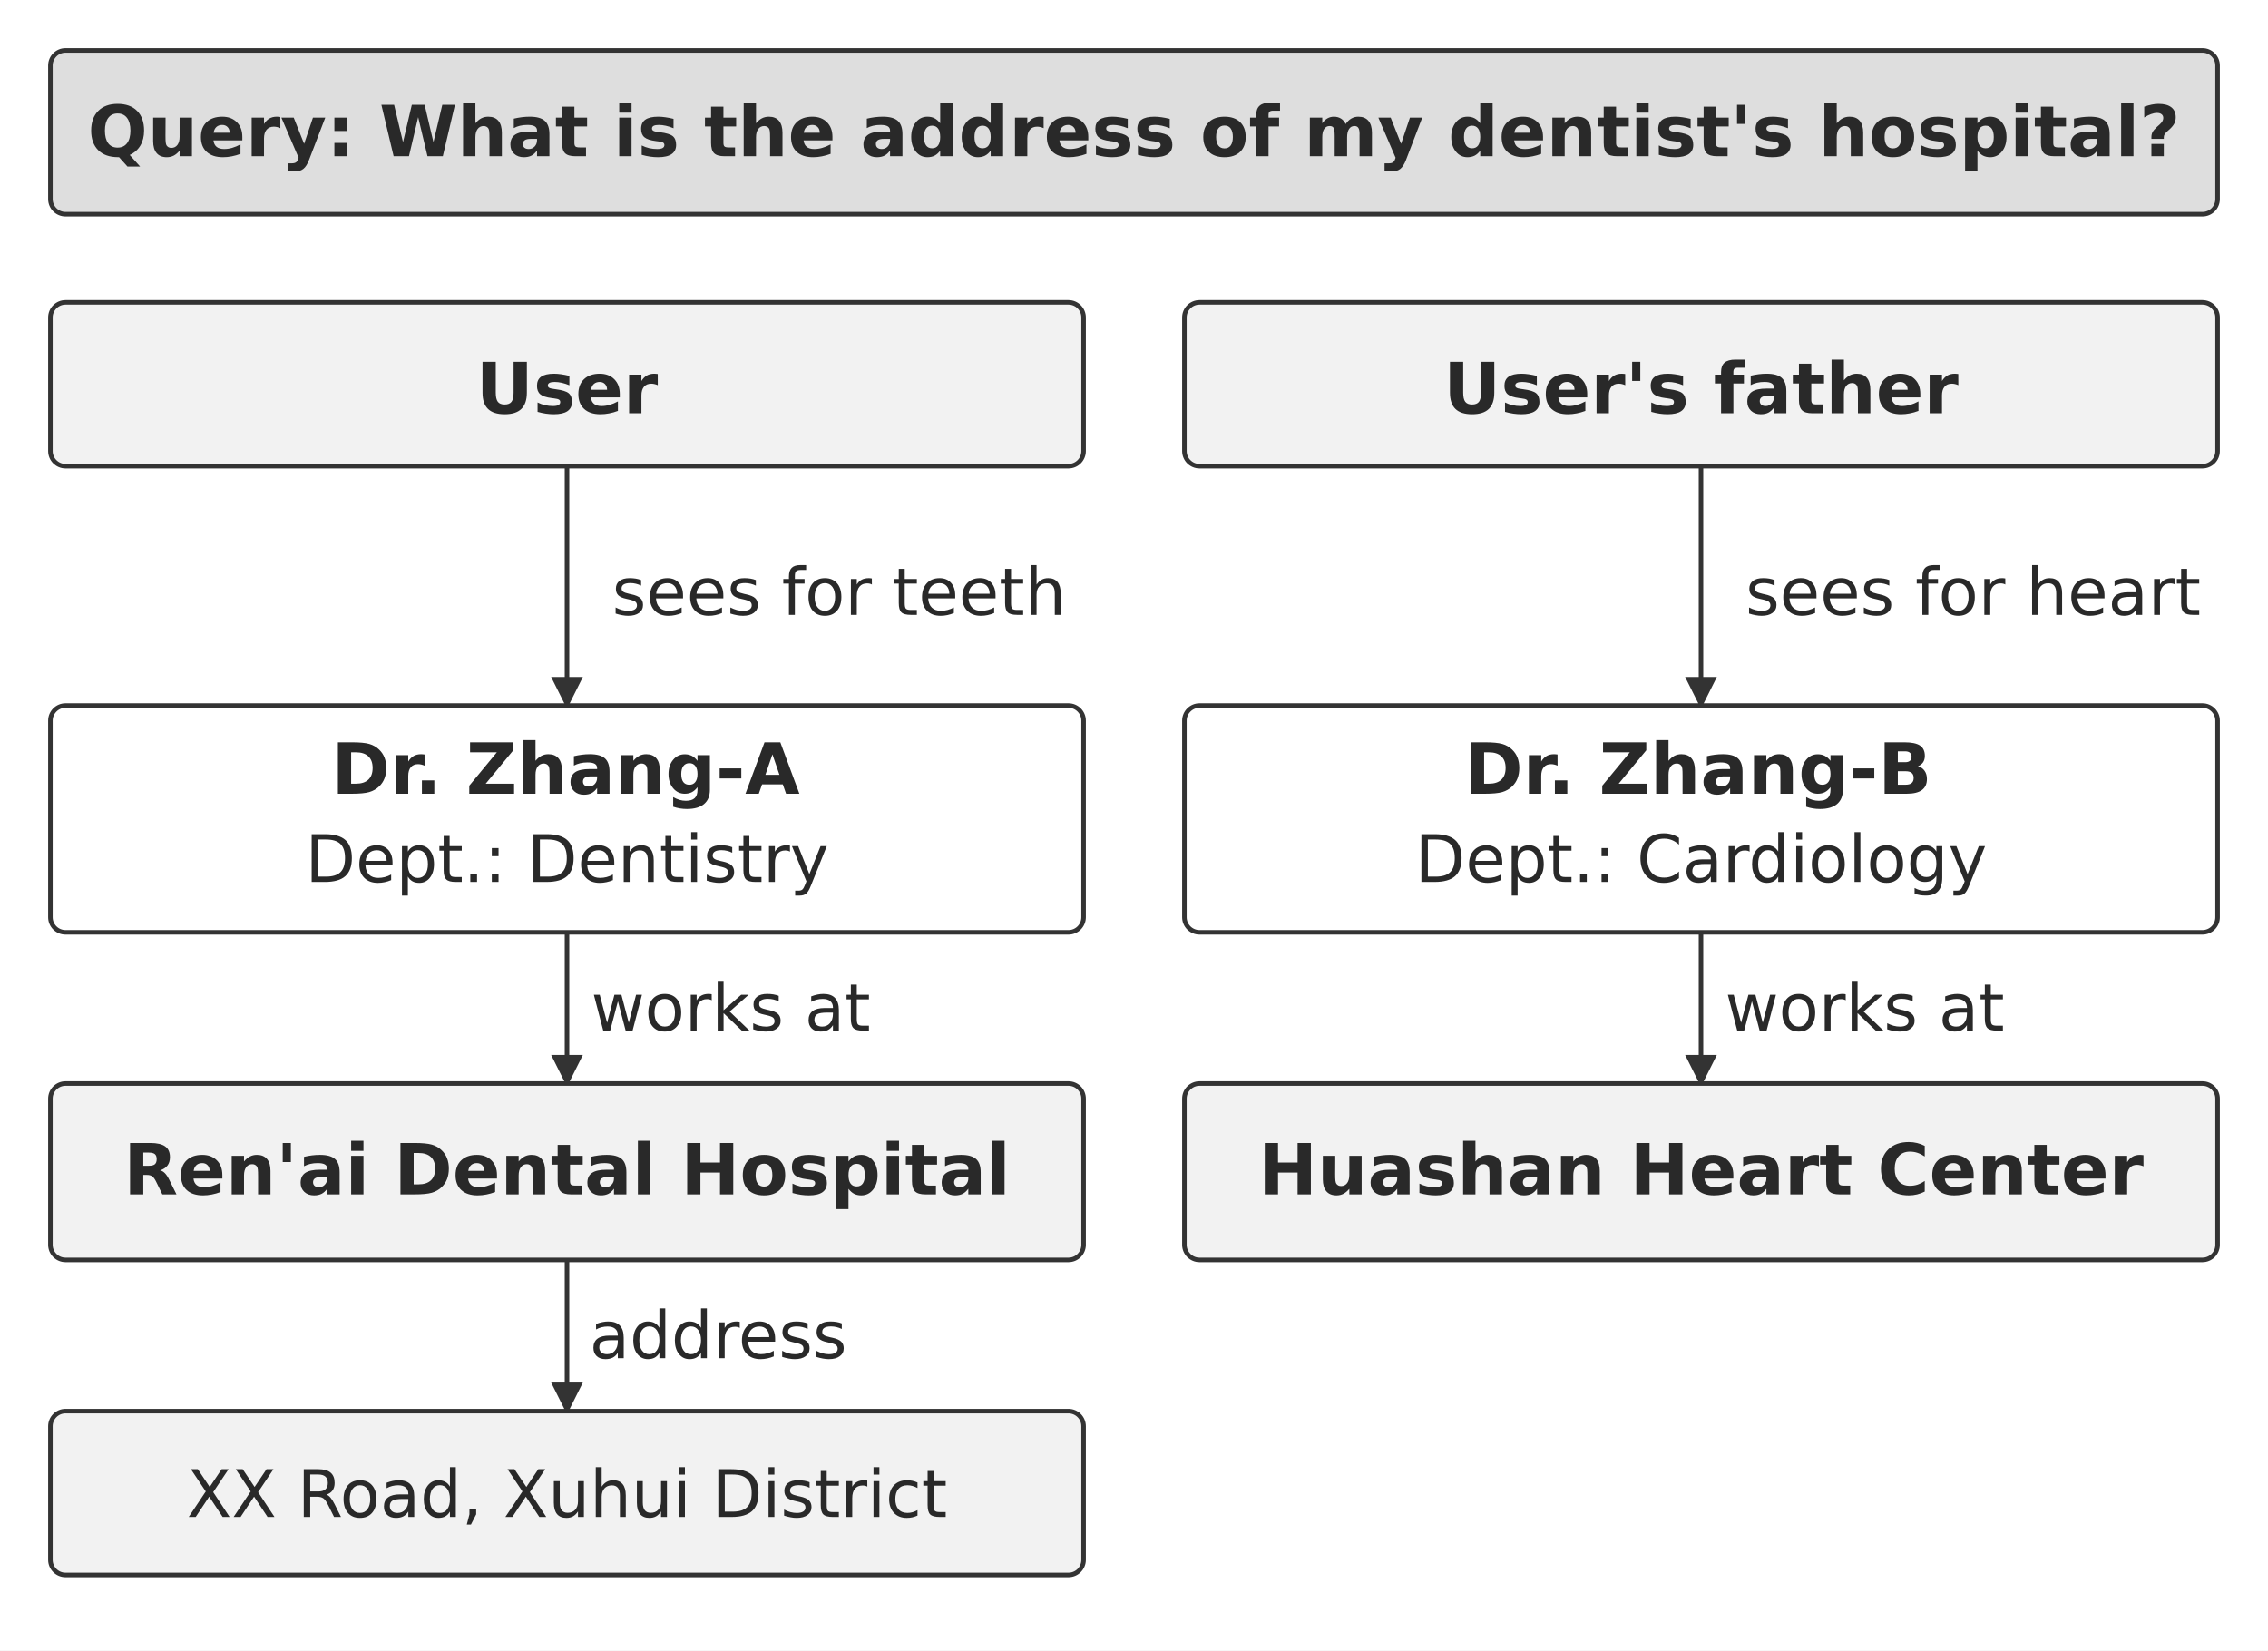
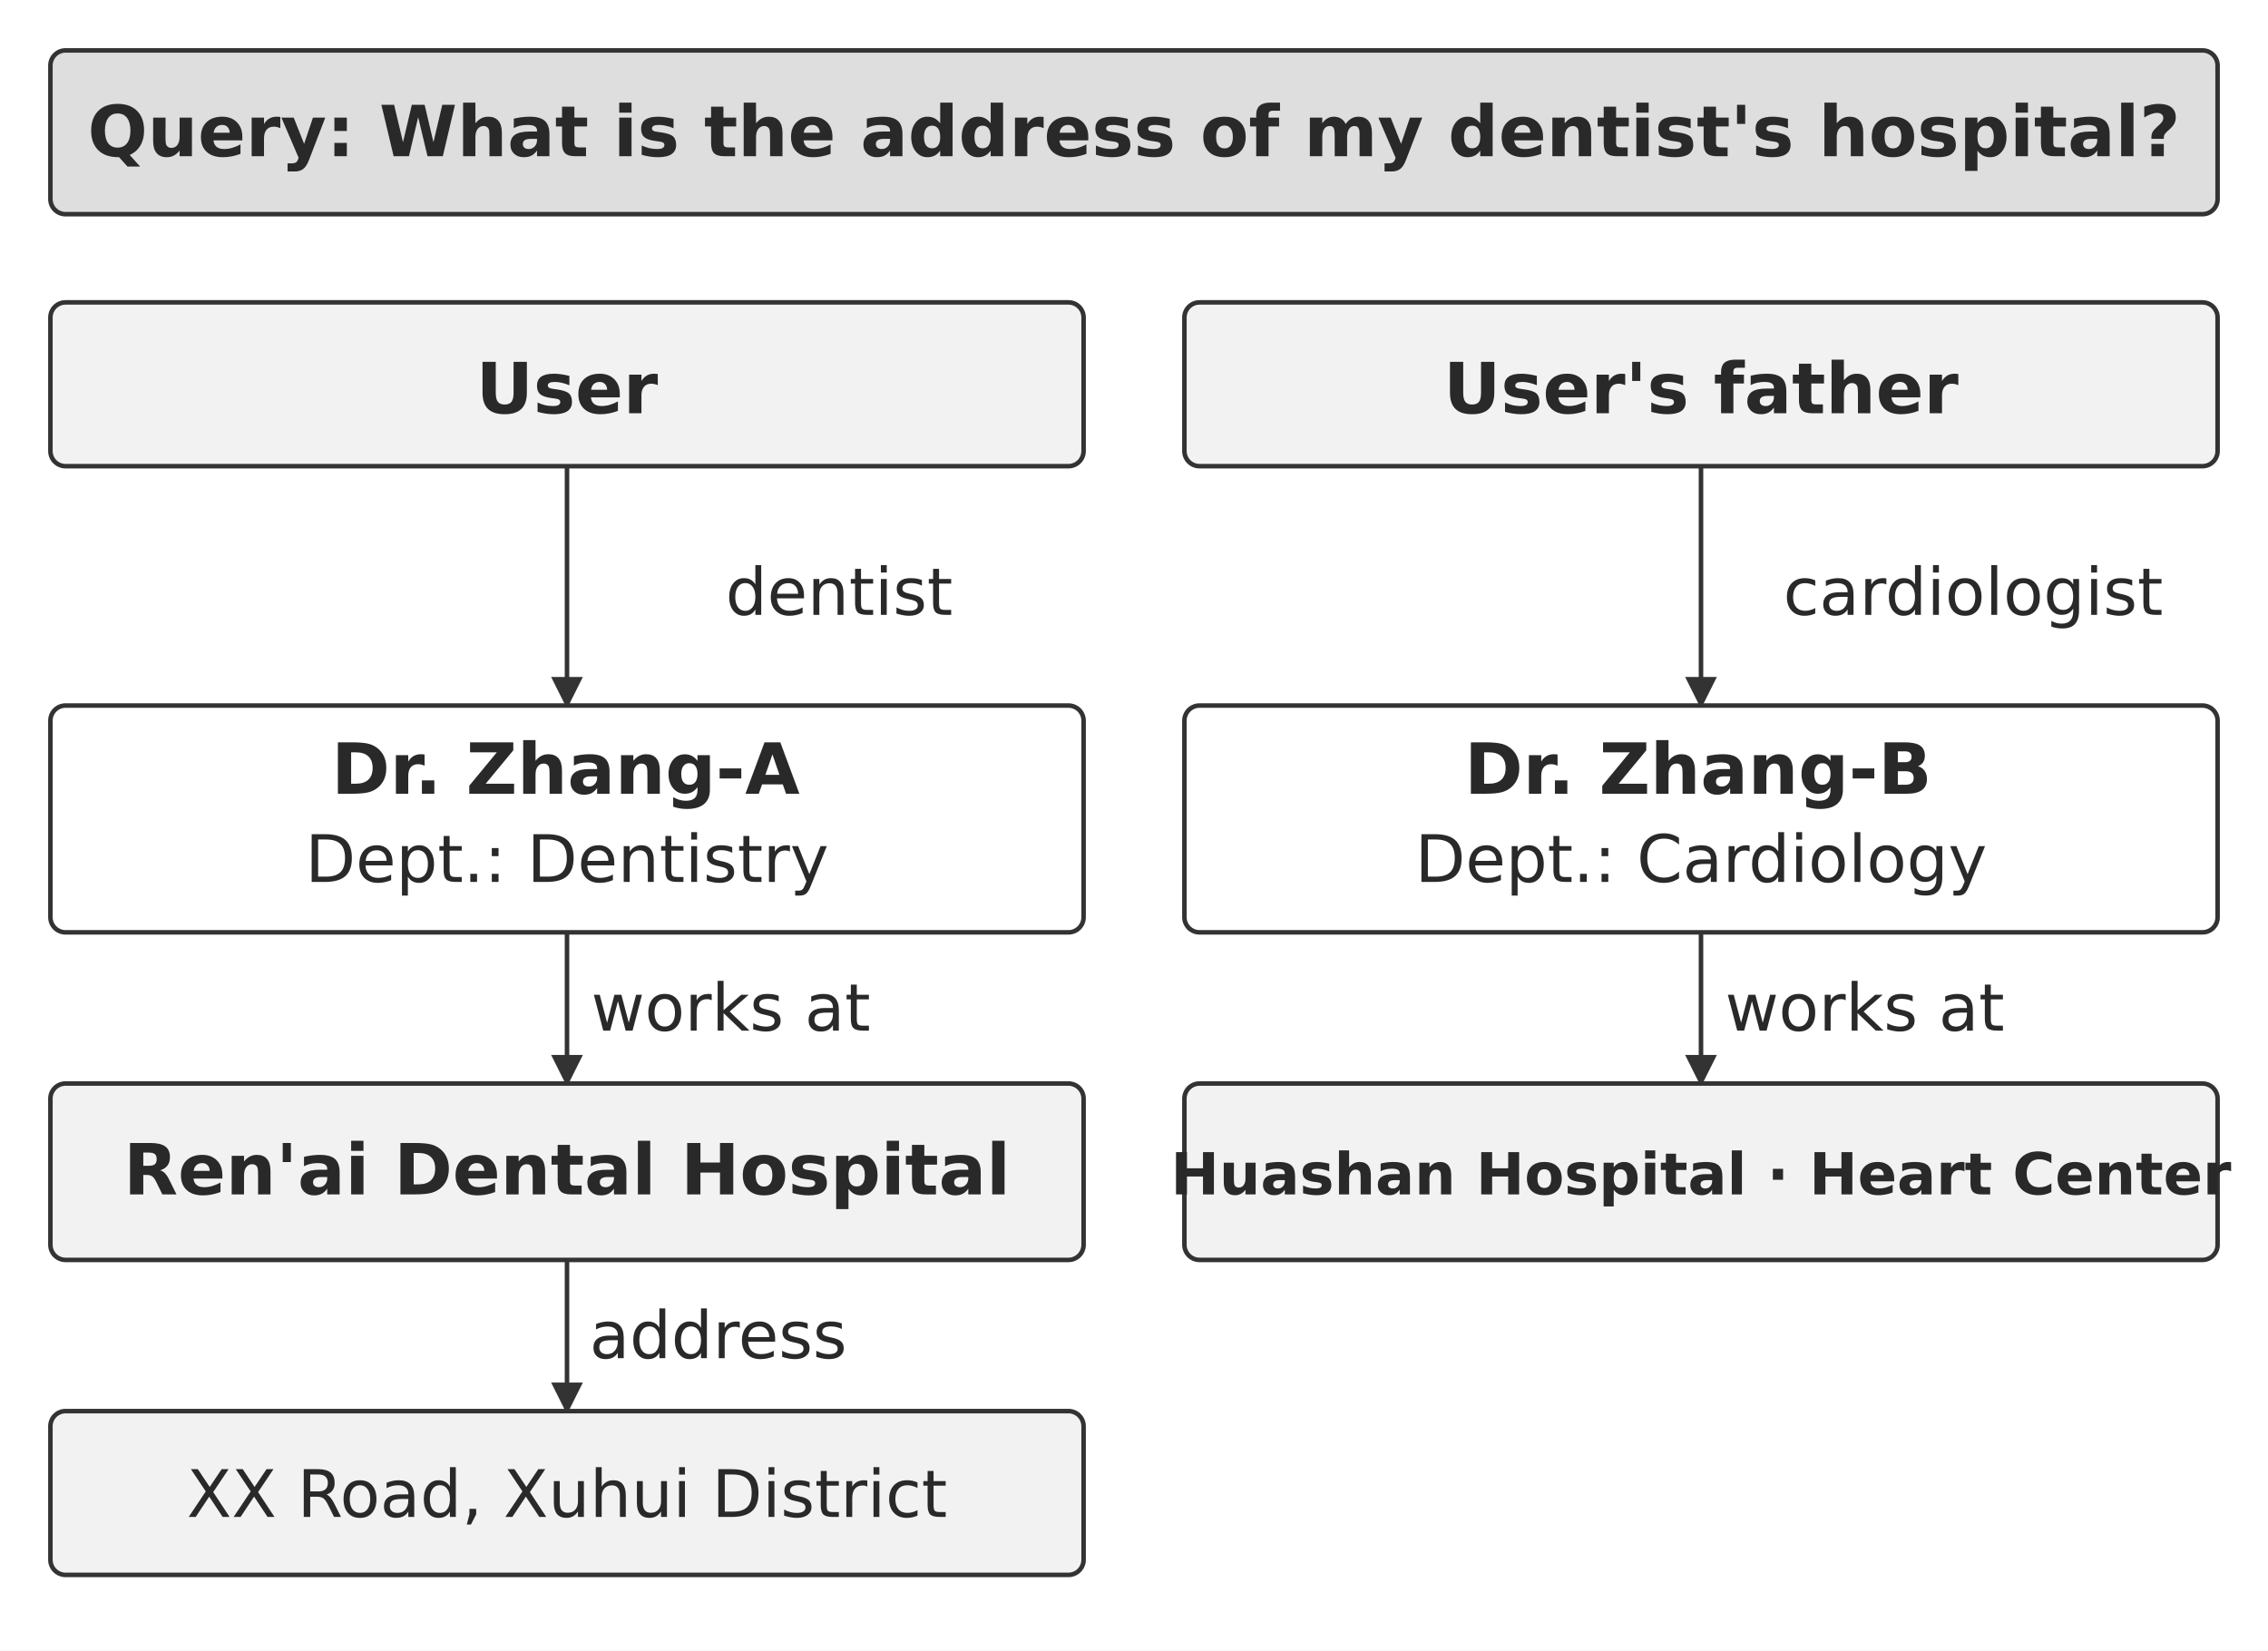
<svg xmlns="http://www.w3.org/2000/svg" width="106.000mm" height="77.144mm" viewBox="0 0 900 655" role="img" aria-labelledby="title desc">
  <defs>
    <marker id="arrow" viewBox="0 0 10 10" refX="9" refY="5" markerWidth="7" markerHeight="7" orient="auto-start-reverse">
      <path d="M0 0 L10 5 L0 10 Z" fill="#333333" />
    </marker>
  </defs>
  <rect width="900" height="655" fill="#ffffff" y="0" />
  <rect x="20" y="20" width="860" height="65" rx="6" fill="#dedede" stroke="#333333" stroke-width="1.8" />
  <text x="450" y="62" text-anchor="middle" font-family="&quot;DejaVu Sans&quot;, Arial, &quot;Helvetica Neue&quot;, sans-serif" font-size="28.0" font-weight="700" fill="#292929">Query: What is the address of my dentist's hospital?</text>
  <rect x="20" y="120" width="410" height="65" rx="6" fill="#f2f2f2" stroke="#333333" stroke-width="1.8" />
  <text x="225" y="164" text-anchor="middle" font-family="&quot;DejaVu Sans&quot;, Arial, &quot;Helvetica Neue&quot;, sans-serif" font-size="28.0" font-weight="700" fill="#292929">User</text>
  <rect x="470" y="120" width="410" height="65" rx="6" fill="#f2f2f2" stroke="#333333" stroke-width="1.8" />
  <text x="675" y="164" text-anchor="middle" font-family="&quot;DejaVu Sans&quot;, Arial, &quot;Helvetica Neue&quot;, sans-serif" font-size="28.0" font-weight="700" fill="#292929">User's father</text>
  <path d="M225 185 L225 280" fill="none" stroke="#333333" stroke-width="1.8" marker-end="url(#arrow)" />
-   <text x="333" y="244" text-anchor="middle" font-family="&quot;DejaVu Sans&quot;, Arial, &quot;Helvetica Neue&quot;, sans-serif" font-size="26.0" font-weight="400" fill="#292929">sees for teeth</text>
+   <text x="333" y="244" text-anchor="middle" font-family="&quot;DejaVu Sans&quot;, Arial, &quot;Helvetica Neue&quot;, sans-serif" font-size="26.0" font-weight="400" fill="#292929">dentist</text>
  <rect x="20" y="280" width="410" height="90" rx="6" fill="#ffffff" stroke="#333333" stroke-width="1.8" />
  <text x="224.43" y="315" text-anchor="middle" font-family="&quot;DejaVu Sans&quot;, Arial, &quot;Helvetica Neue&quot;, sans-serif" font-size="28.0" font-weight="700" fill="#292929">Dr. Zhang-A</text>
  <text x="225" y="350" text-anchor="middle" font-family="&quot;DejaVu Sans&quot;, Arial, &quot;Helvetica Neue&quot;, sans-serif" font-size="26.0" font-weight="400" fill="#292929">Dept.: Dentistry</text>
  <path d="M225 370 L225 430" fill="none" stroke="#333333" stroke-width="1.8" marker-end="url(#arrow)" />
  <text x="290" y="409" text-anchor="middle" font-family="&quot;DejaVu Sans&quot;, Arial, &quot;Helvetica Neue&quot;, sans-serif" font-size="26.0" font-weight="400" fill="#292929">works at</text>
  <rect x="20" y="430" width="410" height="70" rx="6" fill="#f2f2f2" stroke="#333333" stroke-width="1.8" />
  <text x="225" y="474" text-anchor="middle" font-family="&quot;DejaVu Sans&quot;, Arial, &quot;Helvetica Neue&quot;, sans-serif" font-size="28.0" font-weight="700" fill="#292929">Ren'ai Dental Hospital</text>
  <path d="M675 185 L675 280" fill="none" stroke="#333333" stroke-width="1.8" marker-end="url(#arrow)" />
-   <text x="783" y="244" text-anchor="middle" font-family="&quot;DejaVu Sans&quot;, Arial, &quot;Helvetica Neue&quot;, sans-serif" font-size="26.0" font-weight="400" fill="#292929">sees for heart</text>
+   <text x="783" y="244" text-anchor="middle" font-family="&quot;DejaVu Sans&quot;, Arial, &quot;Helvetica Neue&quot;, sans-serif" font-size="26.0" font-weight="400" fill="#292929">cardiologist</text>
  <rect x="470" y="280" width="410" height="90" rx="6" fill="#ffffff" stroke="#333333" stroke-width="1.8" />
  <text x="673.87" y="315" text-anchor="middle" font-family="&quot;DejaVu Sans&quot;, Arial, &quot;Helvetica Neue&quot;, sans-serif" font-size="28.0" font-weight="700" fill="#292929">Dr. Zhang-B</text>
  <text x="675" y="350" text-anchor="middle" font-family="&quot;DejaVu Sans&quot;, Arial, &quot;Helvetica Neue&quot;, sans-serif" font-size="26.0" font-weight="400" fill="#292929">Dept.: Cardiology</text>
  <path d="M675 370 L675 430" fill="none" stroke="#333333" stroke-width="1.8" marker-end="url(#arrow)" />
  <text x="740" y="409" text-anchor="middle" font-family="&quot;DejaVu Sans&quot;, Arial, &quot;Helvetica Neue&quot;, sans-serif" font-size="26.0" font-weight="400" fill="#292929">works at</text>
  <rect x="470" y="430" width="410" height="70" rx="6" fill="#f2f2f2" stroke="#333333" stroke-width="1.8" />
-   <text x="675" y="474" text-anchor="middle" font-family="&quot;DejaVu Sans&quot;, Arial, &quot;Helvetica Neue&quot;, sans-serif" font-size="28.0" font-weight="700" fill="#292929">Huashan Heart Center</text>
+   <text x="675" y="474" text-anchor="middle" font-family="&quot;DejaVu Sans&quot;, Arial, &quot;Helvetica Neue&quot;, sans-serif" font-size="23" font-weight="700" fill="#292929">Huashan Hospital · Heart Center</text>
  <path d="M225 500 L225 560" fill="none" stroke="#333333" stroke-width="1.8" marker-end="url(#arrow)" />
  <text x="285" y="539" text-anchor="middle" font-family="&quot;DejaVu Sans&quot;, Arial, &quot;Helvetica Neue&quot;, sans-serif" font-size="26.0" font-weight="400" fill="#292929">address</text>
  <rect x="20" y="560" width="410" height="65" rx="6" fill="#f2f2f2" stroke="#333333" stroke-width="1.8" />
  <text x="225" y="602" text-anchor="middle" font-family="&quot;DejaVu Sans&quot;, Arial, &quot;Helvetica Neue&quot;, sans-serif" font-size="26.0" font-weight="400" fill="#292929">XX Road, Xuhui District</text>
  <defs />
</svg>
